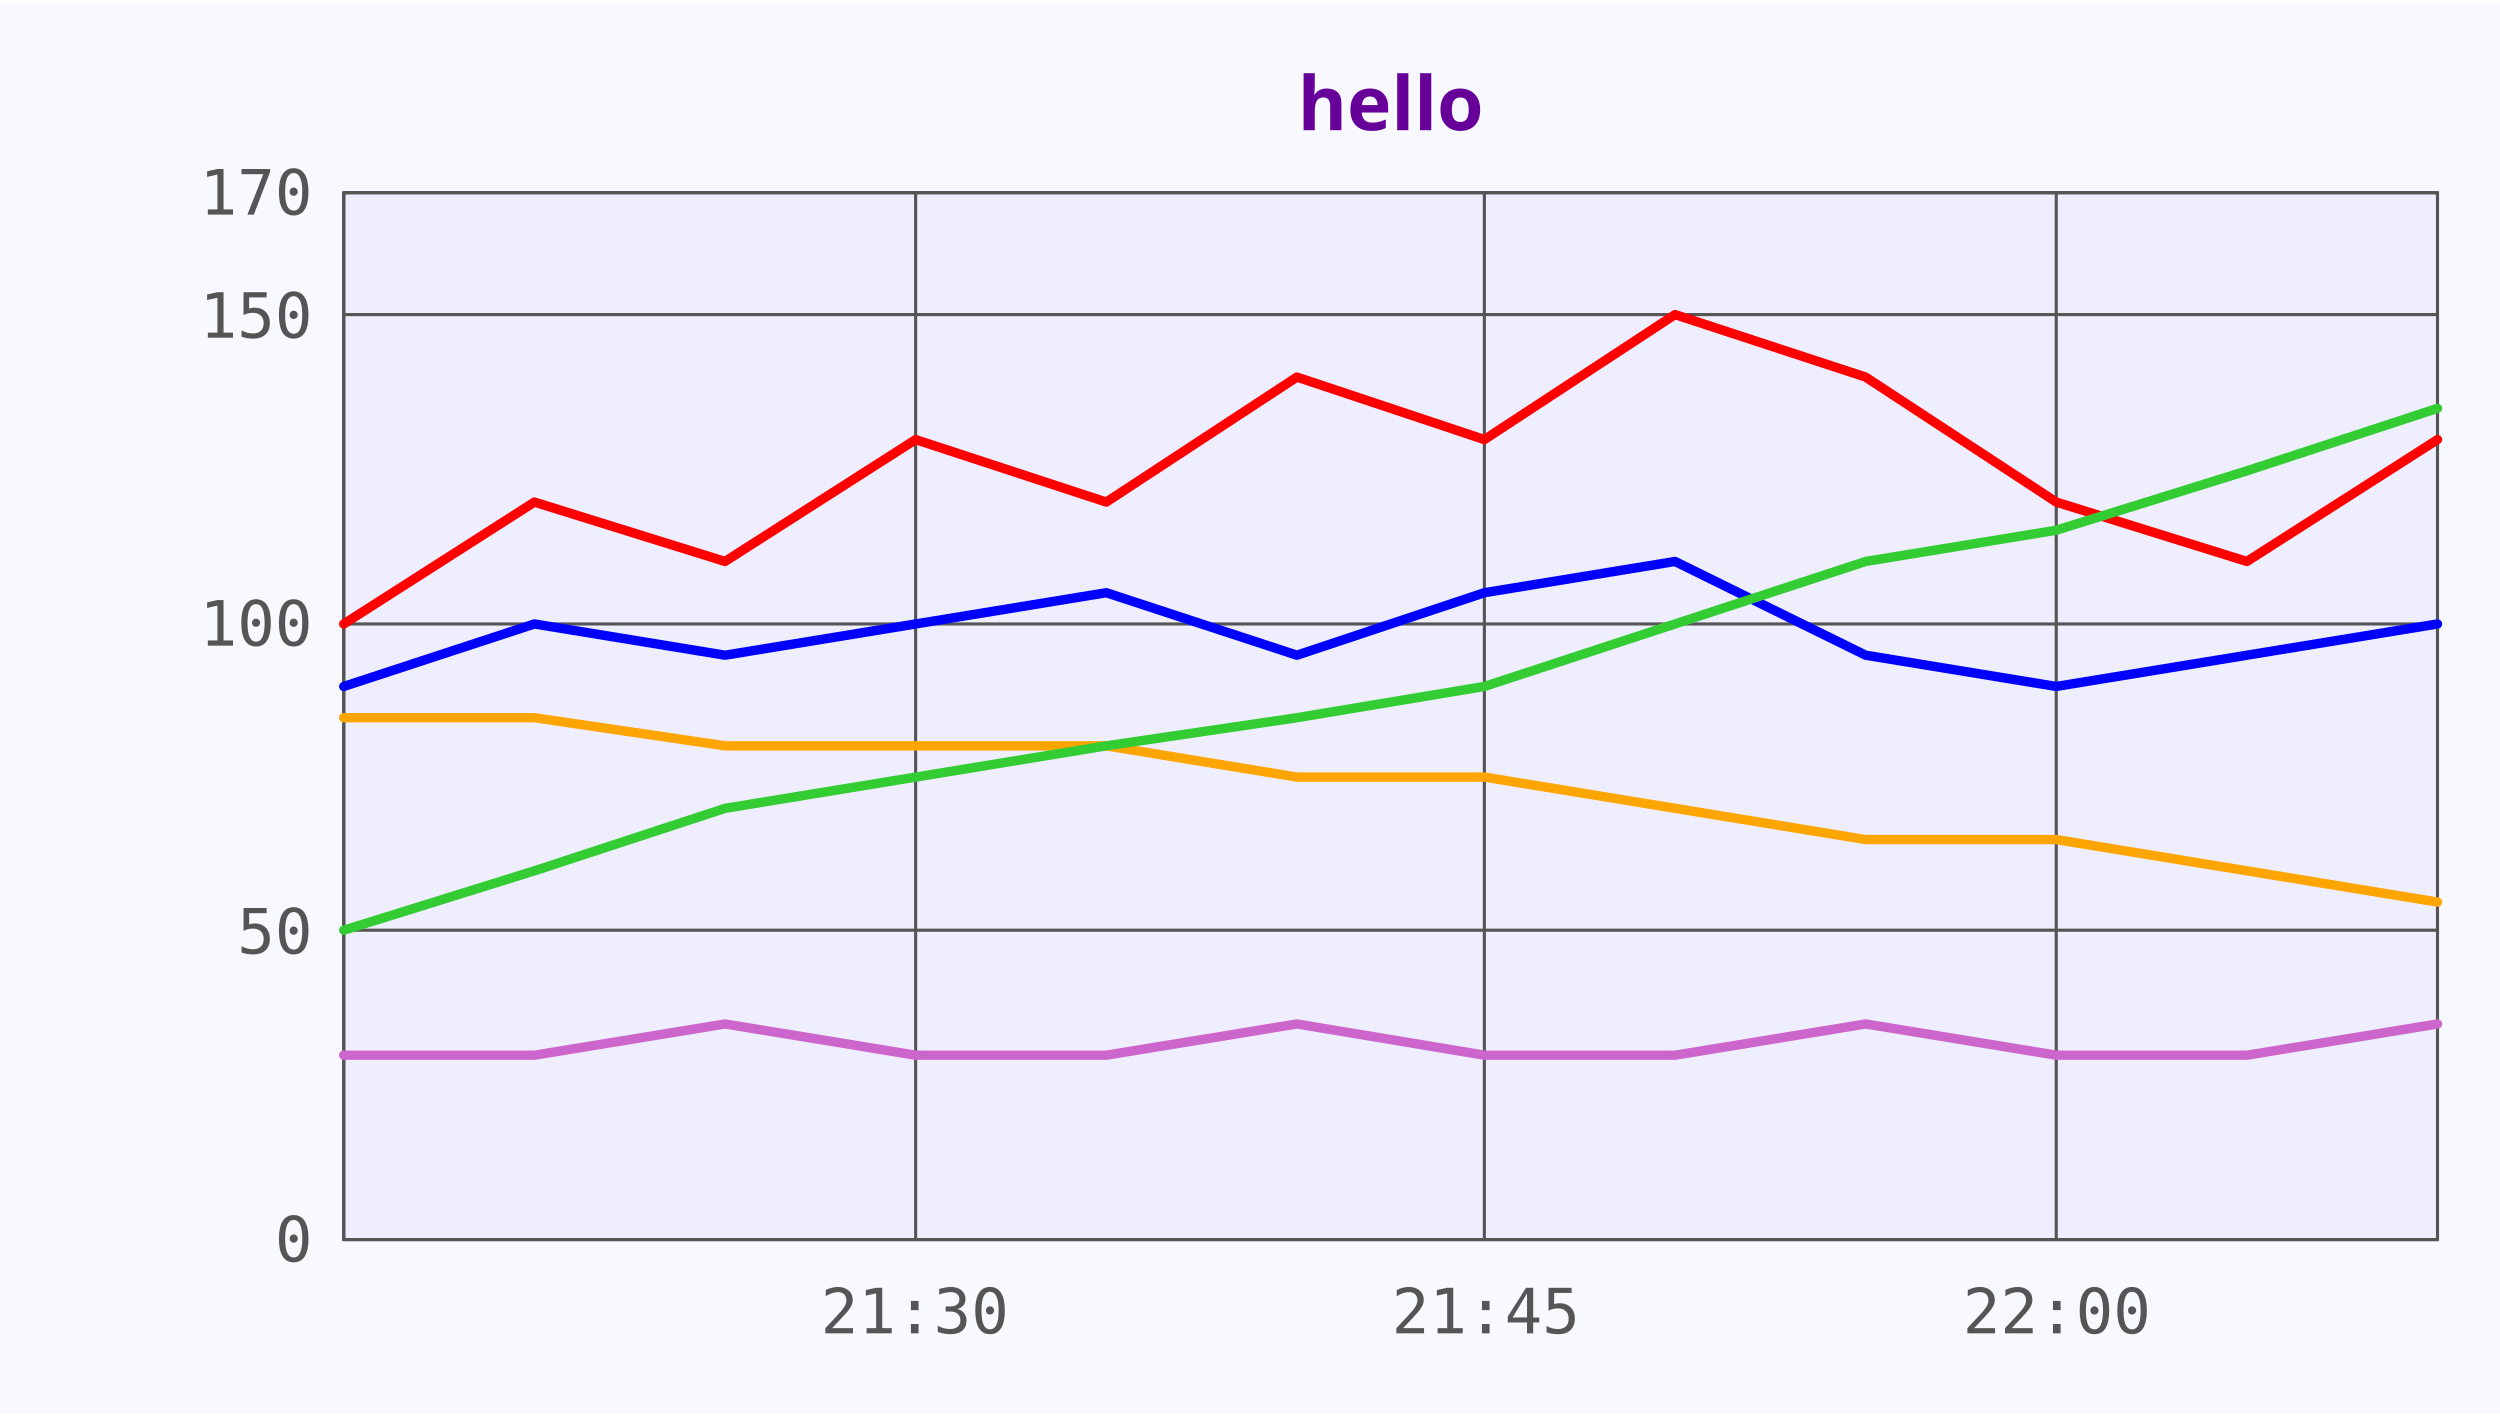
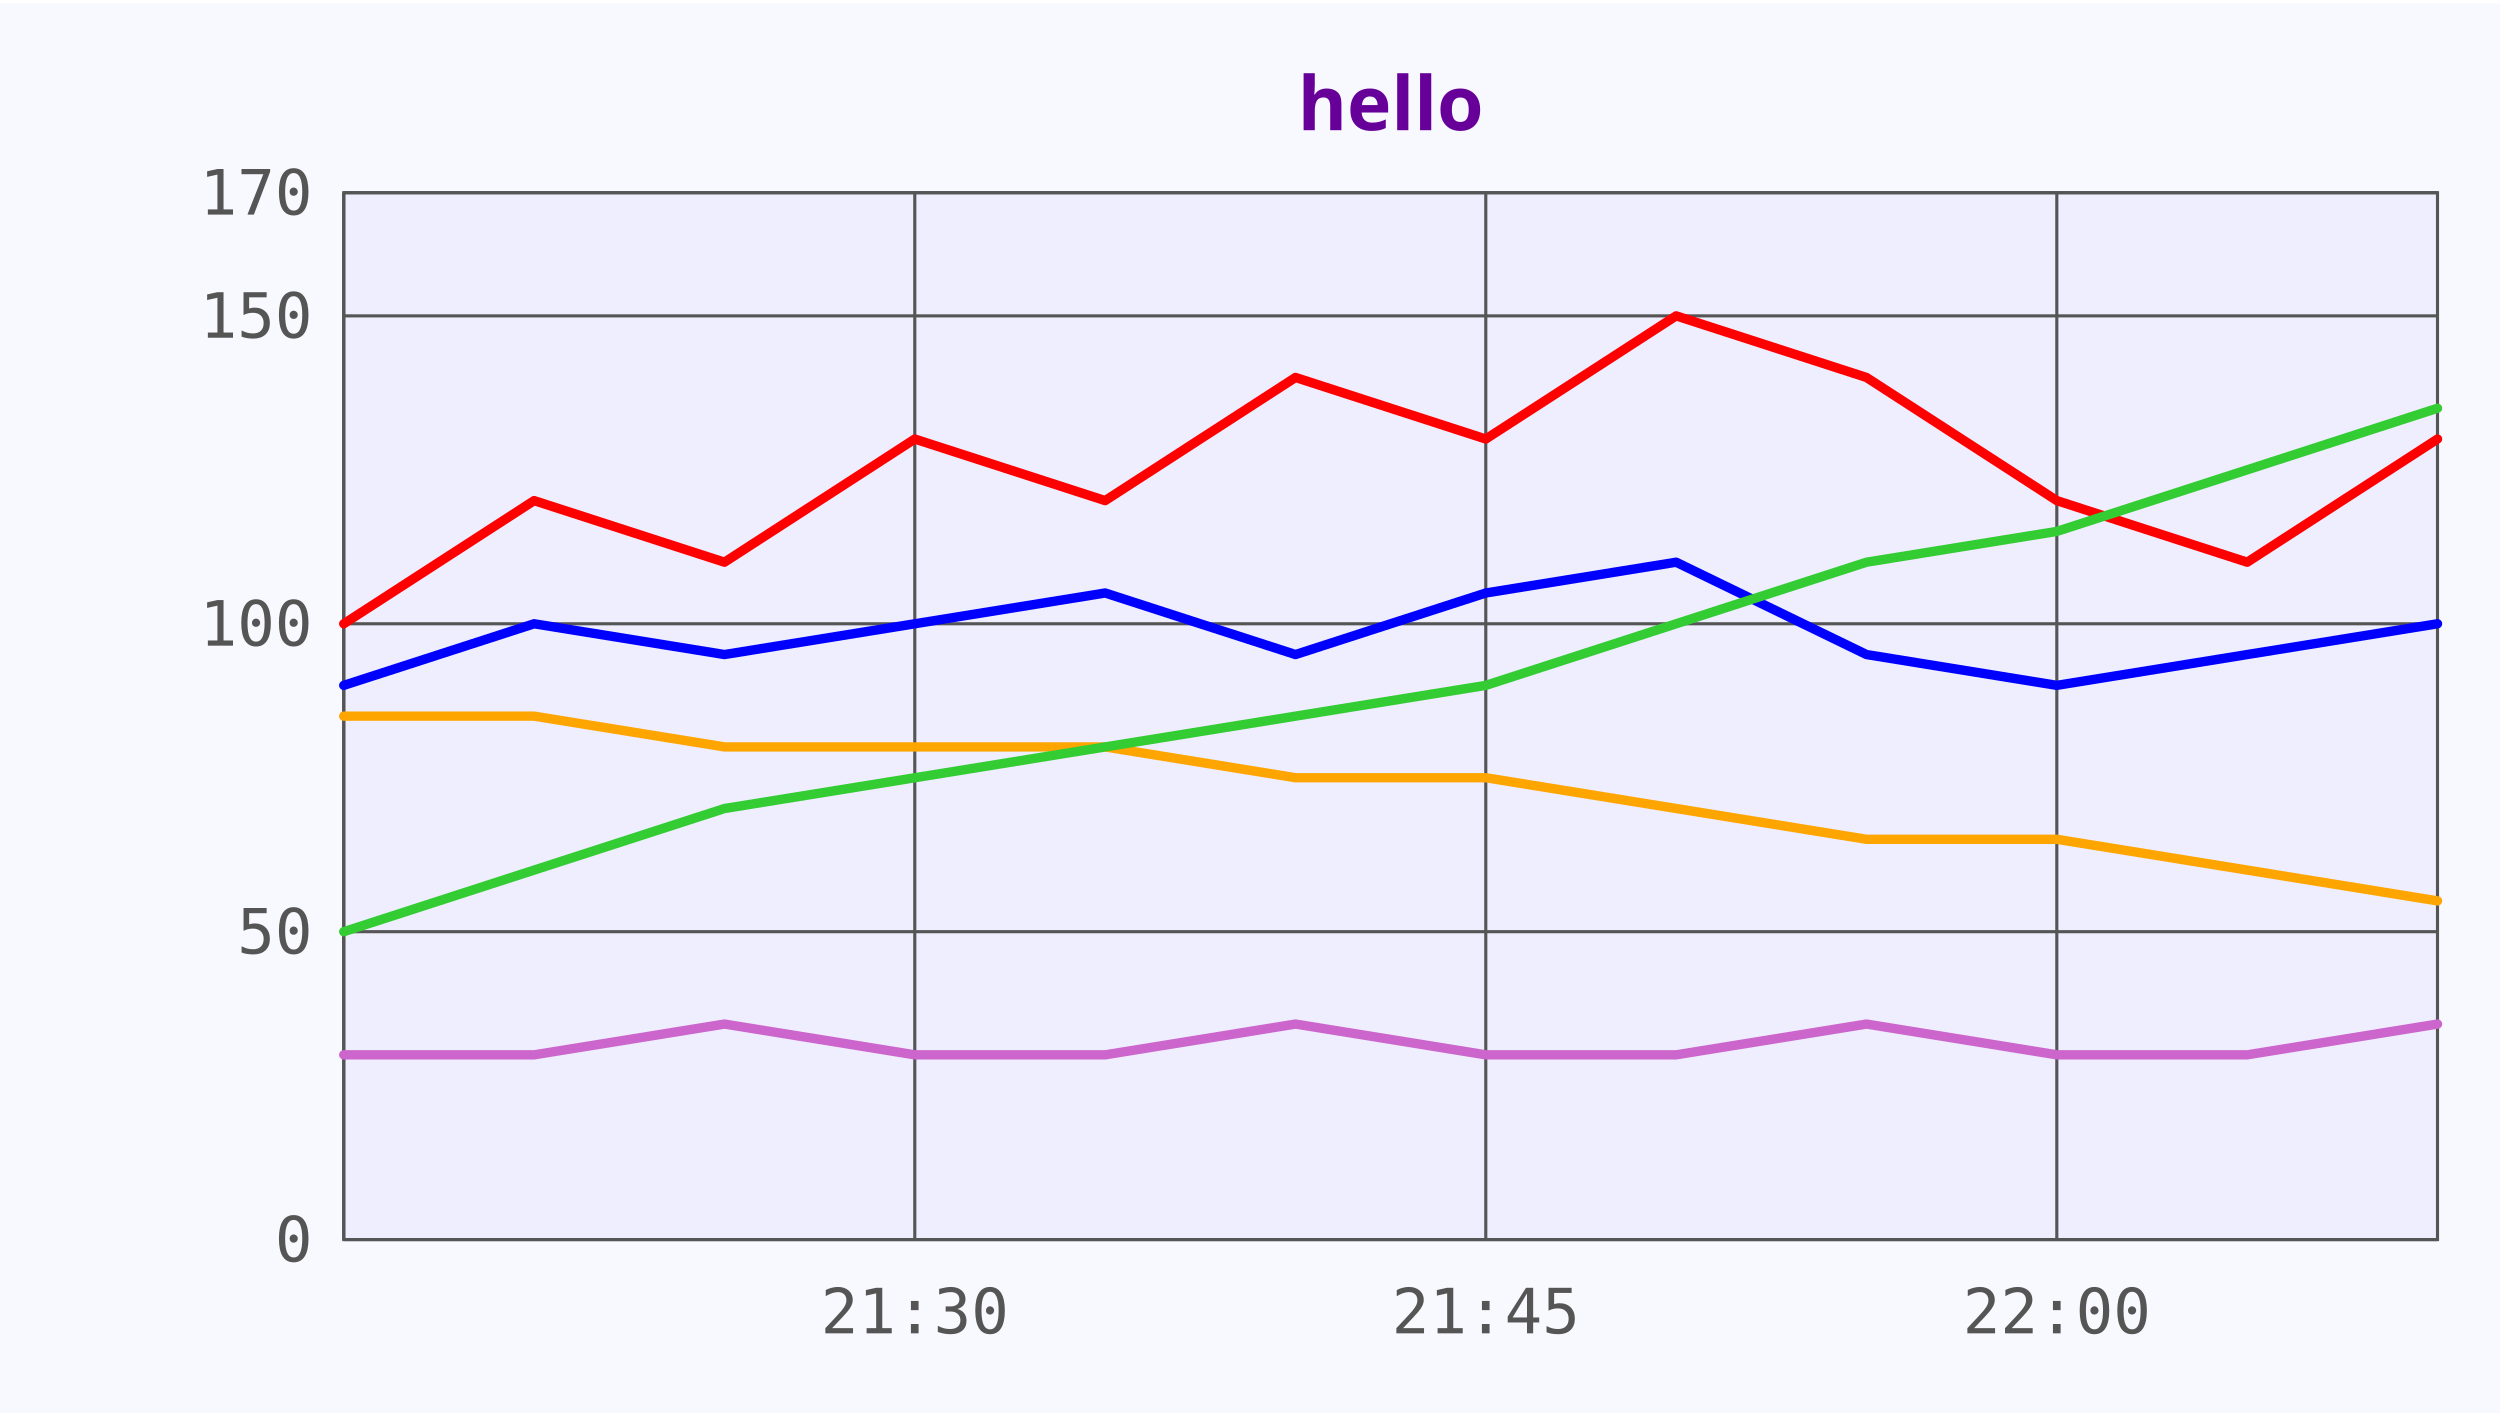
<svg xmlns="http://www.w3.org/2000/svg" width="120mm" height="68mm" viewBox="0 0 800 450" version="1.1">
  <rect x="0" y="0" width="800" height="450" stroke="#f8f8ff" fill="#f8f8ff" />
  <rect x="110" y="60" width="670" height="335" stroke="#555555" stroke-width="1" fill="#eeeeff" />
  <text x="445" y="40" font-family="sans-serif" font-size="24" font-weight="bold" fill="#660099" text-anchor="middle">hello</text>
  <text x="100" y="402" font-family="monospace" font-size="20" fill="#555555" text-anchor="end">0</text>
  <text x="100" y="67" font-family="monospace" font-size="20" fill="#555555" text-anchor="end">170</text>
-   <text x="100" y="303.471" font-family="monospace" font-size="20" fill="#555555" text-anchor="end">50</text>
-   <text x="100" y="204.941" font-family="monospace" font-size="20" fill="#555555" text-anchor="end">100</text>
-   <text x="100" y="106.412" font-family="monospace" font-size="20" fill="#555555" text-anchor="end">150</text>
+   <text x="100" y="303.47" font-family="monospace" font-size="20" fill="#555555" text-anchor="end">50</text>
+   <text x="100" y="204.94" font-family="monospace" font-size="20" fill="#555555" text-anchor="end">100</text>
+   <text x="100" y="106.41" font-family="monospace" font-size="20" fill="#555555" text-anchor="end">150</text>
  <path d="M 110 395 L 780 395" stroke="#555555" stroke-width="1" fill="none" />
  <path d="M 110 60 L 780 60" stroke="#555555" stroke-width="1" fill="none" />
-   <path d="M 110 296 L 780 296" stroke="#555555" stroke-width="1" fill="none" />
-   <path d="M 110 198 L 780 198" stroke="#555555" stroke-width="1" fill="none" />
-   <path d="M 110 99 L 780 99" stroke="#555555" stroke-width="1" fill="none" />
-   <text x="292.727" y="425" font-family="monospace" font-size="20" fill="#555555" text-anchor="middle">21:30</text>
-   <text x="475.455" y="425" font-family="monospace" font-size="20" fill="#555555" text-anchor="middle">21:45</text>
-   <text x="658.182" y="425" font-family="monospace" font-size="20" fill="#555555" text-anchor="middle">22:00</text>
+   <path d="M 110 296.47 L 780 296.47" stroke="#555555" stroke-width="1" fill="none" />
+   <path d="M 110 197.94 L 780 197.94" stroke="#555555" stroke-width="1" fill="none" />
+   <path d="M 110 99.41 L 780 99.41" stroke="#555555" stroke-width="1" fill="none" />
+   <text x="292.73" y="425" font-family="monospace" font-size="20" fill="#555555" text-anchor="middle">21:30</text>
+   <text x="475.45" y="425" font-family="monospace" font-size="20" fill="#555555" text-anchor="middle">21:45</text>
+   <text x="658.18" y="425" font-family="monospace" font-size="20" fill="#555555" text-anchor="middle">22:00</text>
  <path d="M 110 60 L 110 395" stroke="#555555" stroke-width="1" fill="none" />
-   <path d="M 293 60 L 293 395" stroke="#555555" stroke-width="1" fill="none" />
-   <path d="M 475 60 L 475 395" stroke="#555555" stroke-width="1" fill="none" />
-   <path d="M 658 60 L 658 395" stroke="#555555" stroke-width="1" fill="none" />
-   <path d="M 110 198 L 171 159 L 232 178 L 293 139 L 354 159 L 415 119 L 475 139 L 536 99 L 597 119 L 658 159 L 719 178 L 780 139" stroke="red" stroke-width="3" stroke-linecap="round" stroke-linejoin="round" fill="none" fill-opacity="0.5" />
-   <path d="M 110 218 L 171 198 L 232 208 L 293 198 L 354 188 L 415 208 L 475 188 L 536 178 L 597 208 L 658 218 L 719 208 L 780 198" stroke="blue" stroke-width="3" stroke-linecap="round" stroke-linejoin="round" fill="none" fill-opacity="0.5" />
-   <path d="M 110 228 L 171 228 L 232 237 L 293 237 L 354 237 L 415 247 L 475 247 L 536 257 L 597 267 L 658 267 L 719 277 L 780 287" stroke="orange" stroke-width="3" stroke-linecap="round" stroke-linejoin="round" fill="none" fill-opacity="0.5" />
-   <path d="M 110 296 L 171 277 L 232 257 L 293 247 L 354 237 L 415 228 L 475 218 L 536 198 L 597 178 L 658 168 L 719 149 L 780 129" stroke="#3c3" stroke-width="3" stroke-linecap="round" stroke-linejoin="round" fill="none" fill-opacity="0.5" />
-   <path d="M 110 336 L 171 336 L 232 326 L 293 336 L 354 336 L 415 326 L 475 336 L 536 336 L 597 326 L 658 336 L 719 336 L 780 326" stroke="#c6c" stroke-width="3" stroke-linecap="round" stroke-linejoin="round" fill="none" fill-opacity="0.5" />
+   <path d="M 292.73 60 L 292.73 395" stroke="#555555" stroke-width="1" fill="none" />
+   <path d="M 475.45 60 L 475.45 395" stroke="#555555" stroke-width="1" fill="none" />
+   <path d="M 658.18 60 L 658.18 395" stroke="#555555" stroke-width="1" fill="none" />
+   <path d="M 110 197.94 L 170.91 158.53 L 231.82 178.24 L 292.73 138.82 L 353.64 158.53 L 414.55 119.12 L 475.45 138.82 L 536.36 99.41 L 597.27 119.12 L 658.18 158.53 L 719.09 178.24 L 780 138.82" stroke="red" stroke-width="3" stroke-linecap="round" stroke-linejoin="round" fill="none" fill-opacity="0.5" />
+   <path d="M 110 217.65 L 170.91 197.94 L 231.82 207.79 L 292.73 197.94 L 353.64 188.09 L 414.55 207.79 L 475.45 188.09 L 536.36 178.24 L 597.27 207.79 L 658.18 217.65 L 719.09 207.79 L 780 197.94" stroke="blue" stroke-width="3" stroke-linecap="round" stroke-linejoin="round" fill="none" fill-opacity="0.5" />
+   <path d="M 110 227.5 L 170.91 227.5 L 231.82 237.35 L 292.73 237.35 L 353.64 237.35 L 414.55 247.21 L 475.45 247.21 L 536.36 257.06 L 597.27 266.91 L 658.18 266.91 L 719.09 276.76 L 780 286.62" stroke="orange" stroke-width="3" stroke-linecap="round" stroke-linejoin="round" fill="none" fill-opacity="0.5" />
+   <path d="M 110 296.47 L 170.91 276.76 L 231.82 257.06 L 292.73 247.21 L 353.64 237.35 L 414.55 227.5 L 475.45 217.65 L 536.36 197.94 L 597.27 178.24 L 658.18 168.38 L 719.09 148.68 L 780 128.97" stroke="#3c3" stroke-width="3" stroke-linecap="round" stroke-linejoin="round" fill="none" fill-opacity="0.5" />
+   <path d="M 110 335.88 L 170.91 335.88 L 231.82 326.03 L 292.73 335.88 L 353.64 335.88 L 414.55 326.03 L 475.45 335.88 L 536.36 335.88 L 597.27 326.03 L 658.18 335.88 L 719.09 335.88 L 780 326.03" stroke="#c6c" stroke-width="3" stroke-linecap="round" stroke-linejoin="round" fill="none" fill-opacity="0.5" />
</svg>
